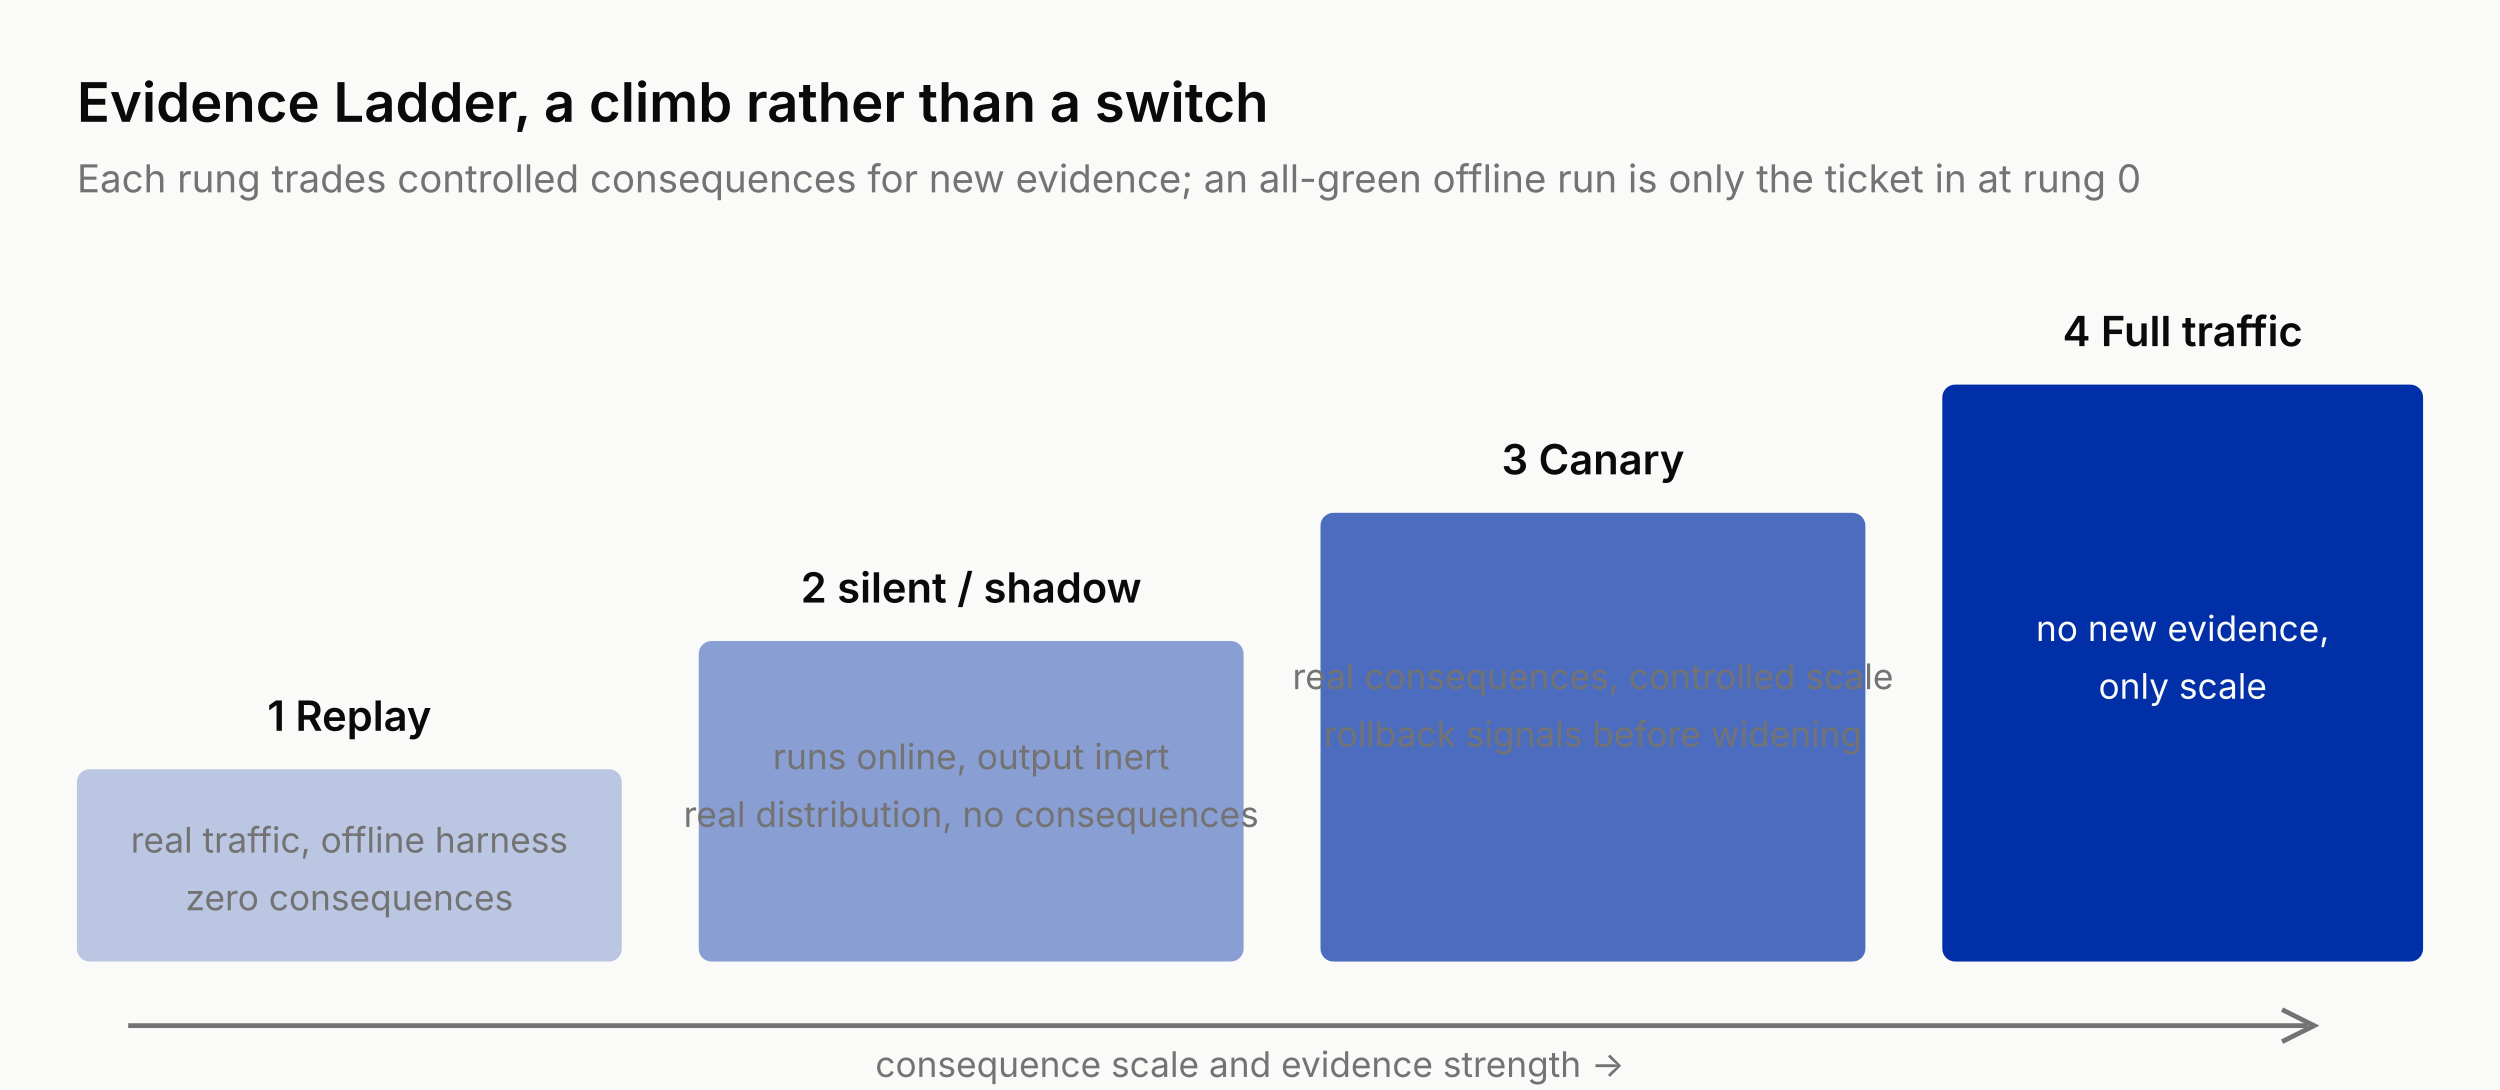
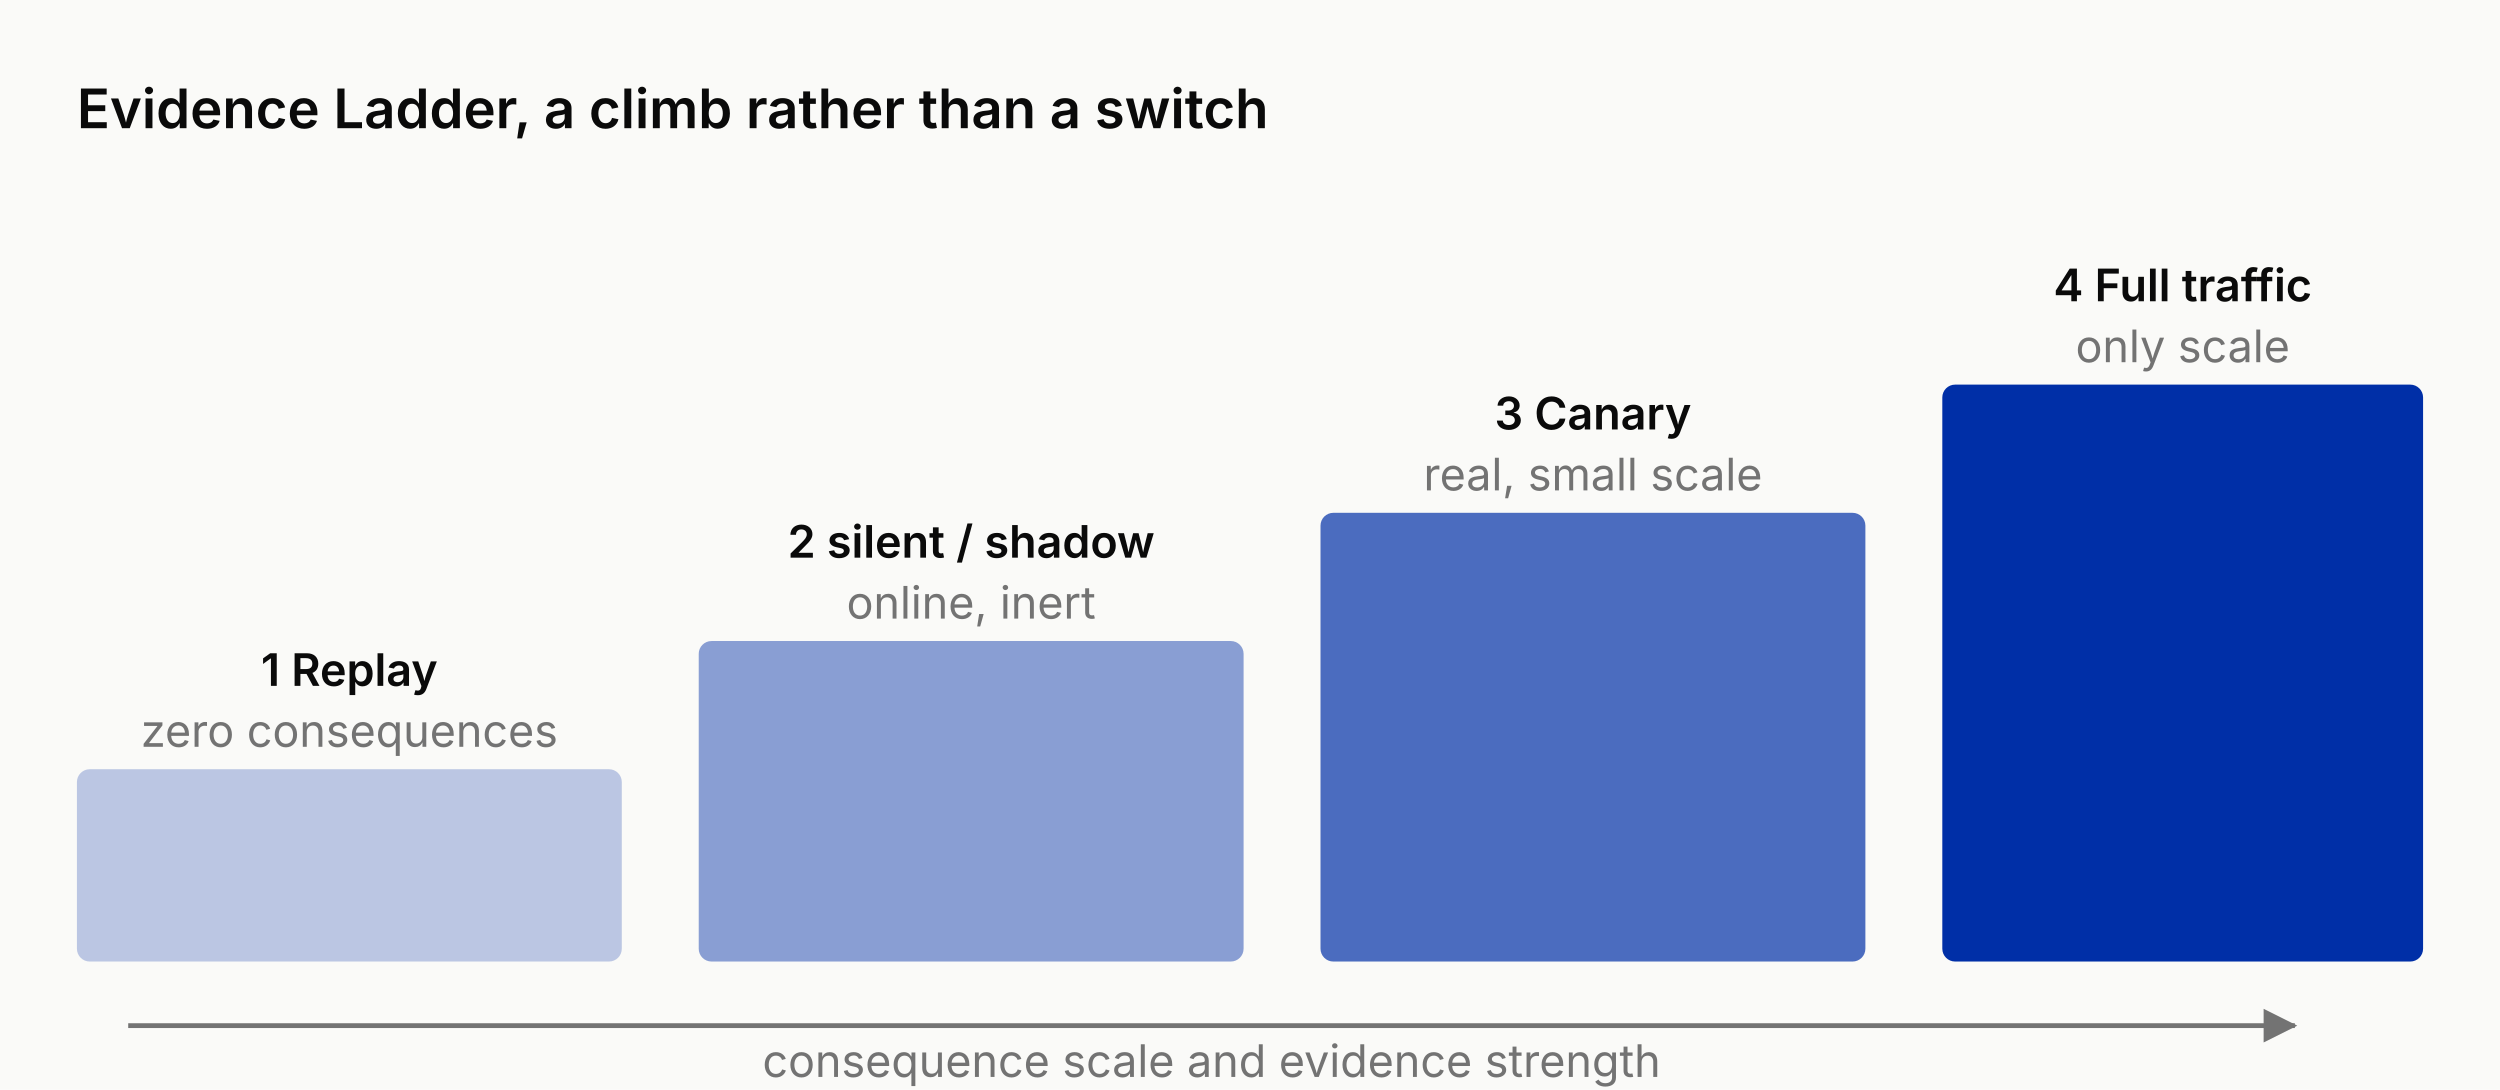
<svg xmlns="http://www.w3.org/2000/svg" viewBox="0 0 780 340" font-family="Inter,-apple-system,sans-serif">
  <style>
    .surface{fill:#FAFAF8}.tp{fill:#0A0A0A}.ts{fill:#737373}
    .s25{fill:#002FA7;fill-opacity:.25}.s45{fill:#002FA7;fill-opacity:.45}
    .s70{fill:#002FA7;fill-opacity:.70}.s100{fill:#002FA7}
    .edge{stroke:#737373;stroke-width:1.5;fill:none}
-     .onfill{fill:#FAFAF8}
+     .arw{fill:#737373}
    @media (prefers-color-scheme: dark){
      .surface{fill:#0A0A0A}.tp{fill:#FAFAF8}.ts{fill:#A8A8A6}
      .s25{fill:#7A96E8;fill-opacity:.30}.s45{fill:#7A96E8;fill-opacity:.50}
      .s70{fill:#7A96E8;fill-opacity:.72}.s100{fill:#7A96E8}
-       .edge{stroke:#A8A8A6}
-       .onfill{fill:#0A0A0A}
+       .edge{stroke:#A8A8A6}.arw{fill:#A8A8A6}
    }
  </style>
+   <defs>
+     <marker id="e1" markerWidth="8" markerHeight="8" refX="6.5" refY="3.5" orient="auto">
+       <path d="M0 0 L7 3.5 L0 7 Z" class="arw" />
+     </marker>
+   </defs>
  <rect class="surface" x="0" y="0" width="780" height="340" />
-   <text class="tp" x="24" y="38" font-size="17" font-weight="600">Evidence Ladder, a climb rather than a switch</text>
-   <text class="ts" x="24" y="60" font-size="12">Each rung trades controlled consequences for new evidence; an all-green offline run is only the ticket in at rung 0</text>
+   <text class="tp" x="24" y="40" font-size="17" font-weight="600">Evidence Ladder, a climb rather than a switch</text>
+   <text class="tp" x="109" y="214" font-size="14" font-weight="600" text-anchor="middle">1 Replay</text>
+   <text class="ts" x="109" y="233" font-size="14" text-anchor="middle">zero consequences</text>
  <rect class="s25" x="24" y="240" width="170" height="60" rx="4" />
-   <text class="tp" x="109" y="228" font-size="13" font-weight="600" text-anchor="middle">1 Replay</text>
-   <text class="ts" x="109" y="266" font-size="11" text-anchor="middle">real traffic, offline harness</text>
-   <text class="ts" x="109" y="284" font-size="11" text-anchor="middle">zero consequences</text>
+   <text class="tp" x="303" y="174" font-size="14" font-weight="600" text-anchor="middle">2 silent / shadow</text>
+   <text class="ts" x="303" y="193" font-size="14" text-anchor="middle">online, inert</text>
  <rect class="s45" x="218" y="200" width="170" height="100" rx="4" />
-   <text class="tp" x="303" y="188" font-size="13" font-weight="600" text-anchor="middle">2 silent / shadow</text>
-   <text class="ts" x="303" y="240" font-size="11" text-anchor="middle">runs online, output inert</text>
-   <text class="ts" x="303" y="258" font-size="11" text-anchor="middle">real distribution, no consequences</text>
+   <text class="tp" x="497" y="134" font-size="14" font-weight="600" text-anchor="middle">3 Canary</text>
+   <text class="ts" x="497" y="153" font-size="14" text-anchor="middle">real, small scale</text>
  <rect class="s70" x="412" y="160" width="170" height="140" rx="4" />
-   <text class="tp" x="497" y="148" font-size="13" font-weight="600" text-anchor="middle">3 Canary</text>
-   <text class="ts" x="497" y="215" font-size="11" text-anchor="middle">real consequences, controlled scale</text>
-   <text class="ts" x="497" y="233" font-size="11" text-anchor="middle">rollback signals before widening</text>
+   <text class="tp" x="681" y="94" font-size="14" font-weight="600" text-anchor="middle">4 Full traffic</text>
+   <text class="ts" x="681" y="113" font-size="14" text-anchor="middle">only scale</text>
  <rect class="s100" x="606" y="120" width="150" height="180" rx="4" />
-   <text class="tp" x="681" y="108" font-size="13" font-weight="600" text-anchor="middle">4 Full traffic</text>
-   <text class="onfill" x="681" y="200" font-size="11" text-anchor="middle">no new evidence,</text>
-   <text class="onfill" x="681" y="218" font-size="11" text-anchor="middle">only scale</text>
  <g class="edge">
-     <path d="M40 320 H 720" />
-     <path d="M712 315 L 722 320 L 712 325" />
+     <path d="M40 320 H 716" marker-end="url(#e1)" />
  </g>
-   <text class="ts" x="390" y="336" font-size="11" text-anchor="middle">consequence scale and evidence strength →</text>
+   <text class="ts" x="378" y="336" font-size="14" text-anchor="middle">consequence scale and evidence strength</text>
</svg>
